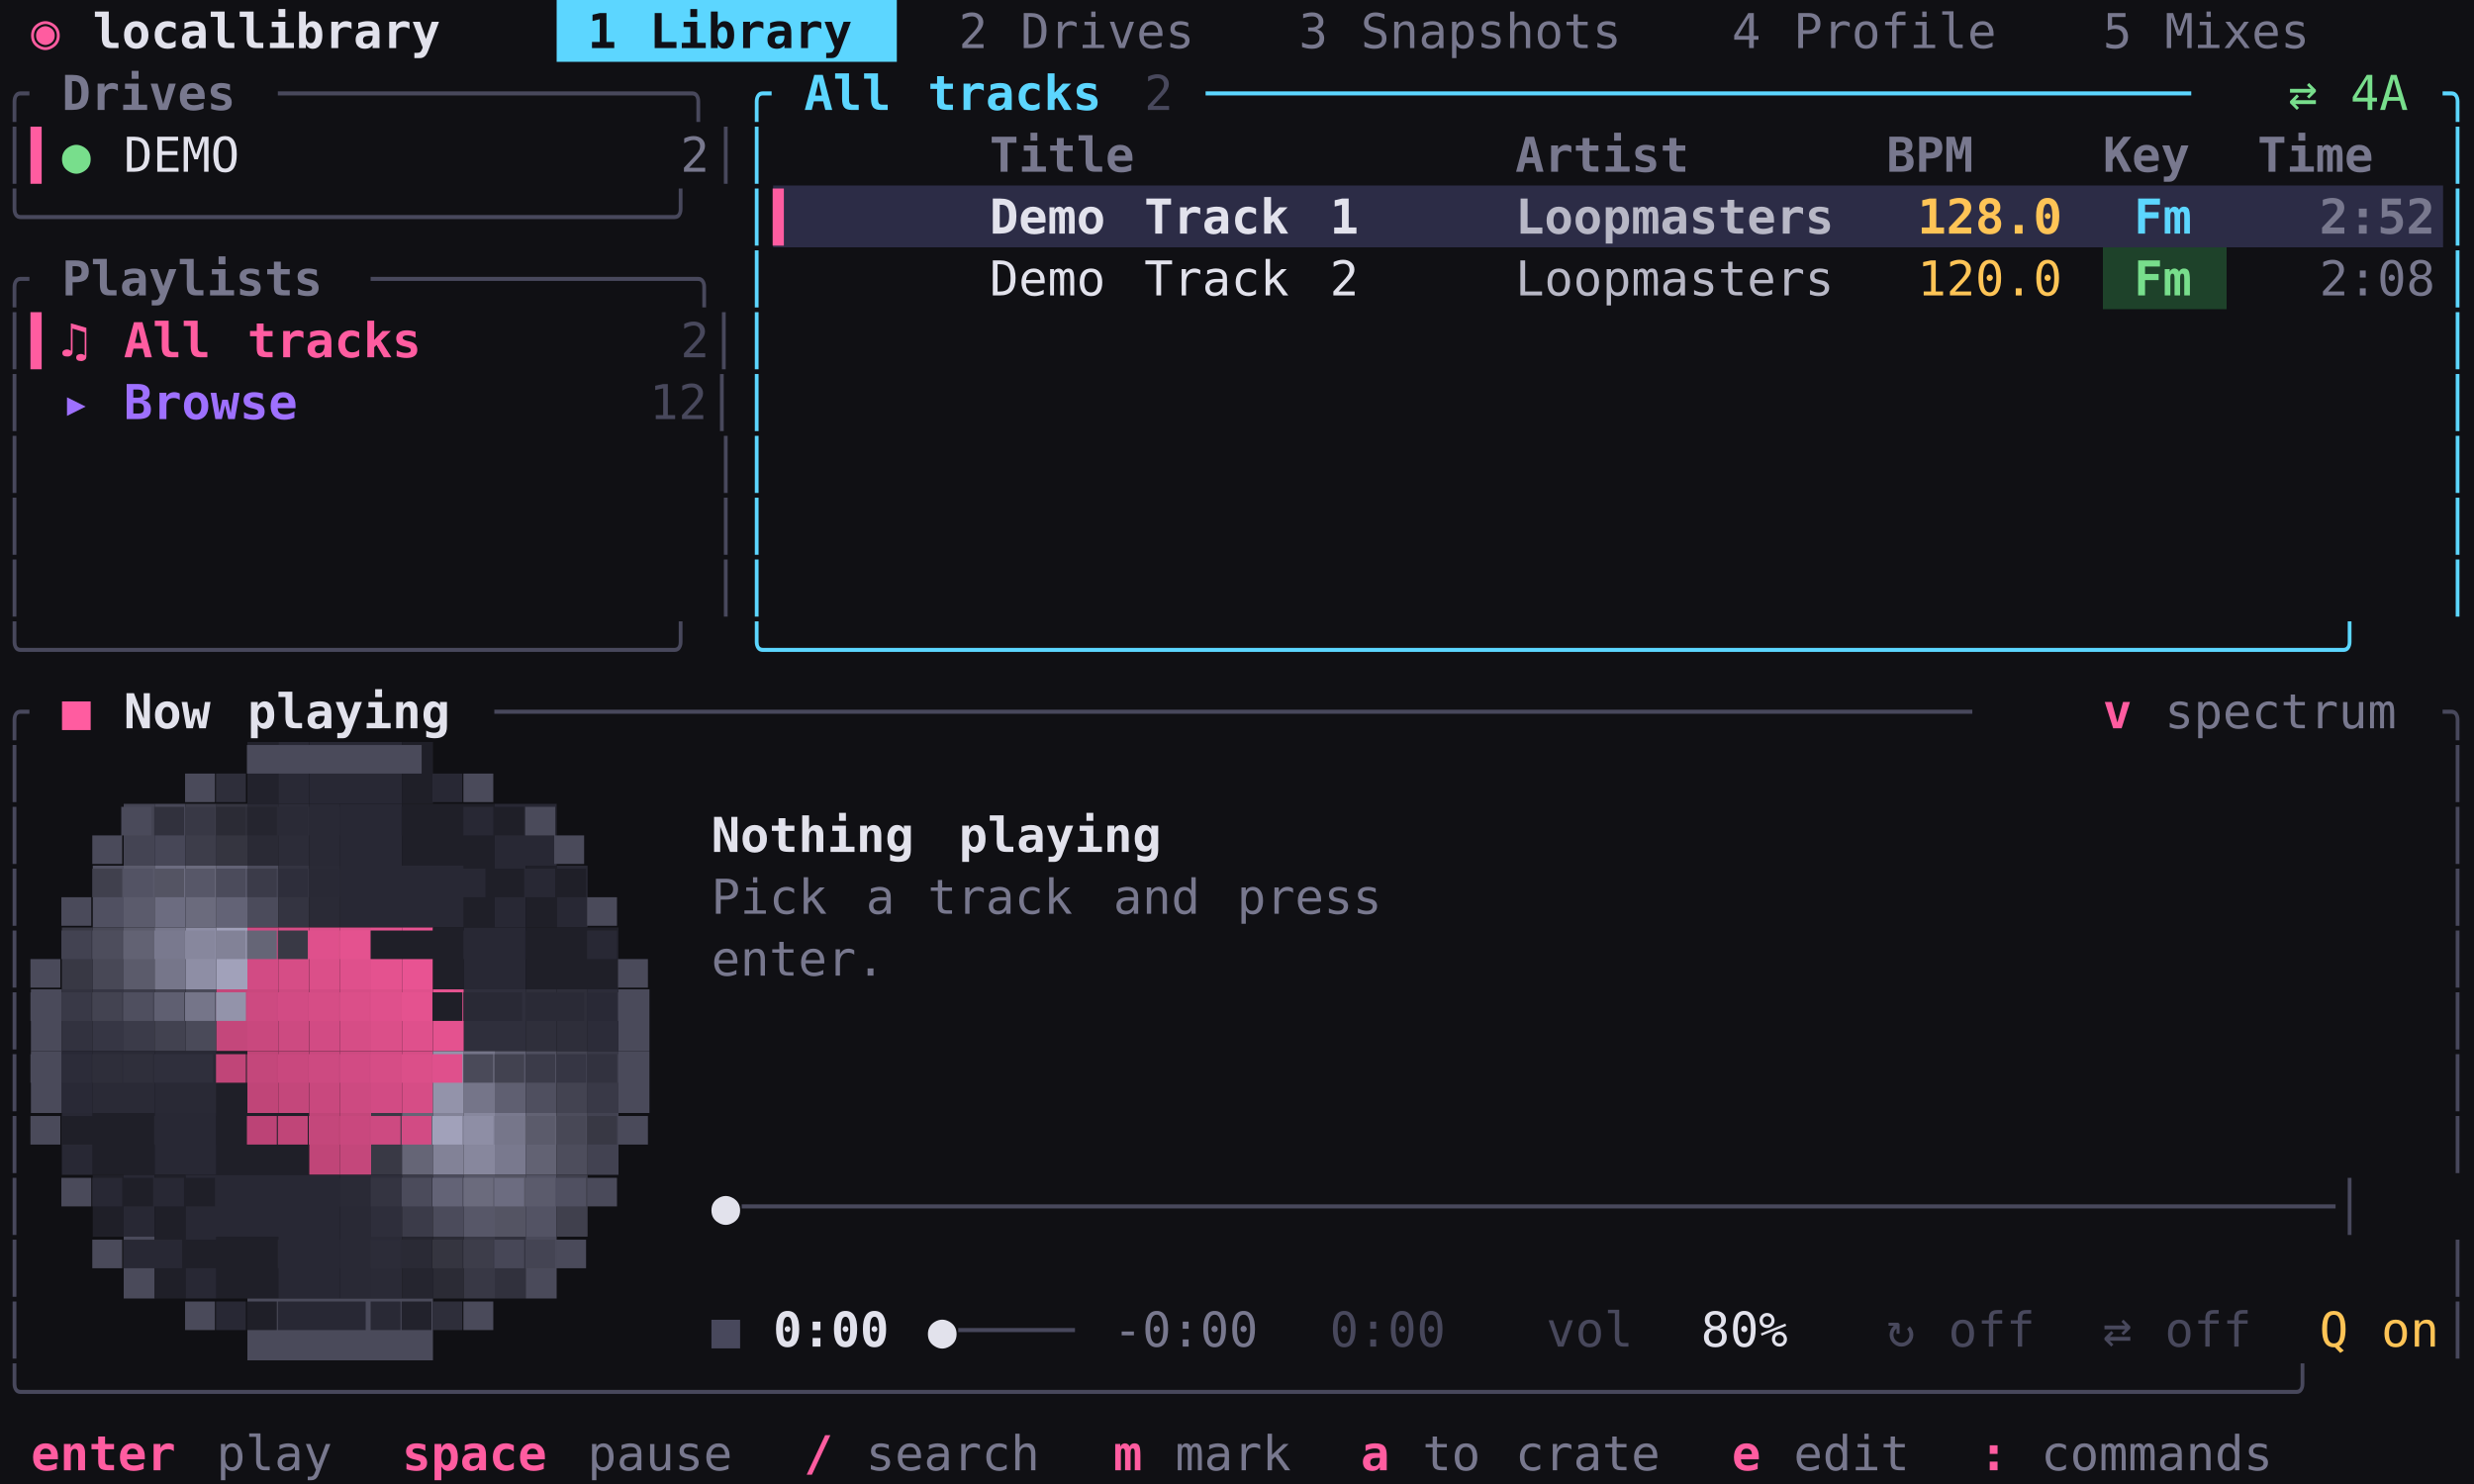
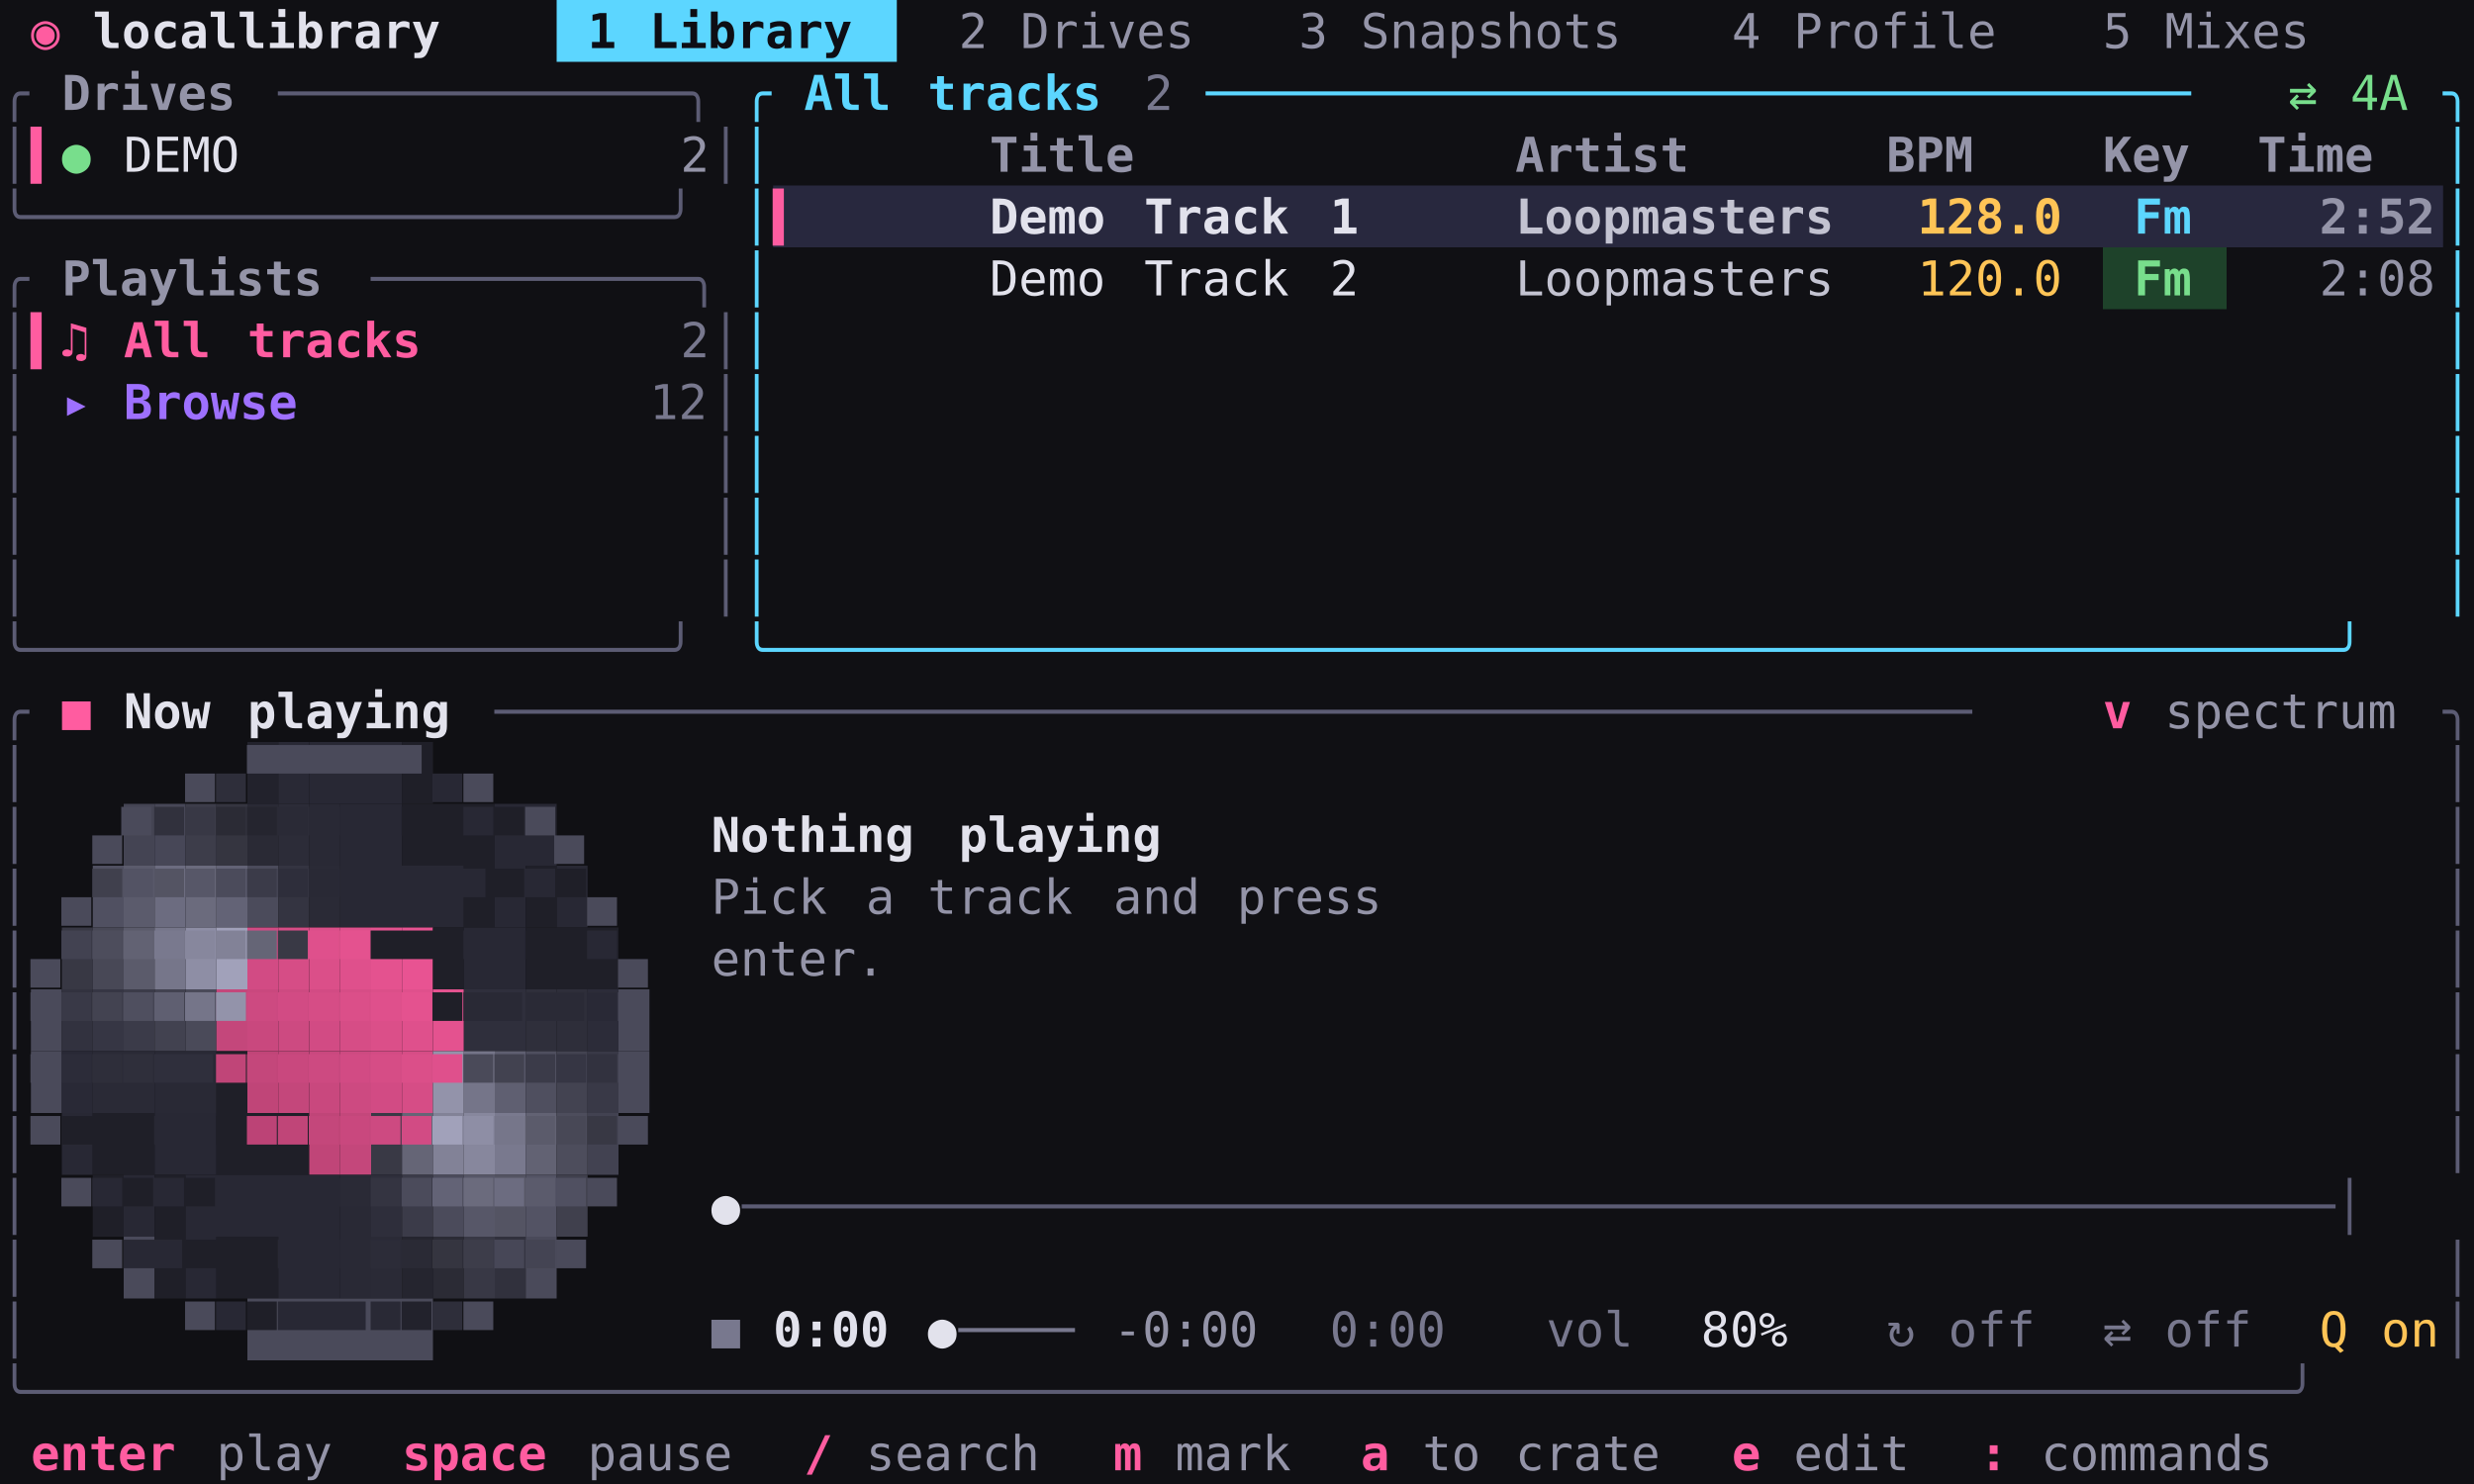
<svg xmlns="http://www.w3.org/2000/svg" viewBox="0 0 720 432" width="720" height="432" font-family="ui-monospace, Menlo, Consolas, monospace" font-size="14">
  <rect width="720" height="432" fill="#101014" />
  <rect x="162" y="0" width="99" height="18" fill="#5cd6ff" />
  <text x="9" y="14" fill="#ff5ca0" font-weight="bold">◉</text>
  <text x="27 36 45 54 63 72 81 90 99 108 117 126" y="14" fill="#e2e2ec" font-weight="bold">locallibrary</text>
-   <text x="171" y="14" fill="#101016" font-weight="bold">1</text>
-   <text x="189 198 207 216 225 234 243" y="14" fill="#101016" font-weight="bold">Library</text>
-   <text x="279" y="14" fill="#78788e">2</text>
-   <text x="297 306 315 324 333 342" y="14" fill="#78788e">Drives</text>
-   <text x="378" y="14" fill="#78788e">3</text>
-   <text x="396 405 414 423 432 441 450 459 468" y="14" fill="#78788e">Snapshots</text>
-   <text x="504" y="14" fill="#78788e">4</text>
-   <text x="522 531 540 549 558 567 576" y="14" fill="#78788e">Profile</text>
-   <text x="612" y="14" fill="#78788e">5</text>
-   <text x="630 639 648 657 666" y="14" fill="#78788e">Mixes</text>
-   <text x="0" y="32" fill="#48485c">╭</text>
-   <text x="18 27 36 45 54 63" y="32" fill="#78788e" font-weight="bold">Drives</text>
-   <text x="81 90 99 108 117 126 135 144 153 162 171 180 189 198 207" y="32" fill="#48485c">──────────────╮</text>
+   <text x="171" y="14" fill="#0e0e14" font-weight="bold">1</text>
+   <text x="189 198 207 216 225 234 243" y="14" fill="#0e0e14" font-weight="bold">Library</text>
+   <text x="279" y="14" fill="#9494a8">2</text>
+   <text x="297 306 315 324 333 342" y="14" fill="#9494a8">Drives</text>
+   <text x="378" y="14" fill="#9494a8">3</text>
+   <text x="396 405 414 423 432 441 450 459 468" y="14" fill="#9494a8">Snapshots</text>
+   <text x="504" y="14" fill="#9494a8">4</text>
+   <text x="522 531 540 549 558 567 576" y="14" fill="#9494a8">Profile</text>
+   <text x="612" y="14" fill="#9494a8">5</text>
+   <text x="630 639 648 657 666" y="14" fill="#9494a8">Mixes</text>
+   <text x="0" y="32" fill="#5c5c74">╭</text>
+   <text x="18 27 36 45 54 63" y="32" fill="#9494a8" font-weight="bold">Drives</text>
+   <text x="81 90 99 108 117 126 135 144 153 162 171 180 189 198 207" y="32" fill="#5c5c74">──────────────╮</text>
  <text x="216" y="32" fill="#5cd6ff">╭</text>
  <text x="234 243 252" y="32" fill="#5cd6ff" font-weight="bold">All</text>
  <text x="270 279 288 297 306 315" y="32" fill="#5cd6ff" font-weight="bold">tracks</text>
-   <text x="333" y="32" fill="#48485c">2</text>
+   <text x="333" y="32" fill="#78788e">2</text>
  <text x="351 360 369 378 387 396 405 414 423 432 441 450 459 468 477 486 495 504 513 522 531 540 549 558 567 576 585 594 603 612 621 630 639 648" y="32" fill="#5cd6ff">──────────────────────────────────</text>
  <text x="666" y="32" fill="#78de8c">⇄</text>
  <text x="684 693" y="32" fill="#78de8c">4A</text>
  <text x="711" y="32" fill="#5cd6ff">╮</text>
-   <text x="0" y="50" fill="#48485c">│</text>
+   <text x="0" y="50" fill="#5c5c74">│</text>
  <text x="9" y="50" fill="#ff5ca0">▍</text>
  <text x="18" y="50" fill="#78de8c">●</text>
  <text x="36 45 54 63" y="50" fill="#e2e2ec">DEMO</text>
-   <text x="198" y="50" fill="#78788e">2</text>
-   <text x="207" y="50" fill="#48485c">│</text>
+   <text x="198" y="50" fill="#9494a8">2</text>
+   <text x="207" y="50" fill="#5c5c74">│</text>
  <text x="216" y="50" fill="#5cd6ff">│</text>
-   <text x="288 297 306 315 324" y="50" fill="#78788e" font-weight="bold">Title</text>
-   <text x="441 450 459 468 477 486" y="50" fill="#78788e" font-weight="bold">Artist</text>
-   <text x="549 558 567" y="50" fill="#78788e" font-weight="bold">BPM</text>
-   <text x="612 621 630" y="50" fill="#78788e" font-weight="bold">Key</text>
-   <text x="657 666 675 684" y="50" fill="#78788e" font-weight="bold">Time</text>
+   <text x="288 297 306 315 324" y="50" fill="#9494a8" font-weight="bold">Title</text>
+   <text x="441 450 459 468 477 486" y="50" fill="#9494a8" font-weight="bold">Artist</text>
+   <text x="549 558 567" y="50" fill="#9494a8" font-weight="bold">BPM</text>
+   <text x="612 621 630" y="50" fill="#9494a8" font-weight="bold">Key</text>
+   <text x="657 666 675 684" y="50" fill="#9494a8" font-weight="bold">Time</text>
  <text x="711" y="50" fill="#5cd6ff">│</text>
-   <rect x="225" y="54" width="486" height="18" fill="#2c2c46" />
-   <text x="0 9 18 27 36 45 54 63 72 81 90 99 108 117 126 135 144 153 162 171 180 189 198 207" y="68" fill="#48485c">╰──────────────────────╯</text>
+   <rect x="225" y="54" width="486" height="18" fill="#28283e" />
+   <text x="0 9 18 27 36 45 54 63 72 81 90 99 108 117 126 135 144 153 162 171 180 189 198 207" y="68" fill="#5c5c74">╰──────────────────────╯</text>
  <text x="216" y="68" fill="#5cd6ff">│</text>
  <text x="225" y="68" fill="#ff5ca0" font-weight="bold">▍</text>
  <text x="288 297 306 315" y="68" fill="#e2e2ec" font-weight="bold">Demo</text>
  <text x="333 342 351 360 369" y="68" fill="#e2e2ec" font-weight="bold">Track</text>
  <text x="387" y="68" fill="#e2e2ec" font-weight="bold">1</text>
-   <text x="441 450 459 468 477 486 495 504 513 522 531" y="68" fill="#b8b8c6" font-weight="bold">Loopmasters</text>
+   <text x="441 450 459 468 477 486 495 504 513 522 531" y="68" fill="#c3c3d1" font-weight="bold">Loopmasters</text>
  <text x="558 567 576 585 594" y="68" fill="#ffc456" font-weight="bold">128.0</text>
  <text x="621 630" y="68" fill="#5cd6ff" font-weight="bold">Fm</text>
-   <text x="675 684 693 702" y="68" fill="#78788e" font-weight="bold">2:52</text>
+   <text x="675 684 693 702" y="68" fill="#9494a8" font-weight="bold">2:52</text>
  <text x="711" y="68" fill="#5cd6ff">│</text>
  <rect x="612" y="72" width="36" height="18" fill="#1e422a" />
-   <text x="0" y="86" fill="#48485c">╭</text>
-   <text x="18 27 36 45 54 63 72 81 90" y="86" fill="#78788e" font-weight="bold">Playlists</text>
-   <text x="108 117 126 135 144 153 162 171 180 189 198 207" y="86" fill="#48485c">───────────╮</text>
+   <text x="0" y="86" fill="#5c5c74">╭</text>
+   <text x="18 27 36 45 54 63 72 81 90" y="86" fill="#9494a8" font-weight="bold">Playlists</text>
+   <text x="108 117 126 135 144 153 162 171 180 189 198 207" y="86" fill="#5c5c74">───────────╮</text>
  <text x="216" y="86" fill="#5cd6ff">│</text>
  <text x="288 297 306 315" y="86" fill="#e2e2ec">Demo</text>
  <text x="333 342 351 360 369" y="86" fill="#e2e2ec">Track</text>
  <text x="387" y="86" fill="#e2e2ec">2</text>
-   <text x="441 450 459 468 477 486 495 504 513 522 531" y="86" fill="#b8b8c6">Loopmasters</text>
+   <text x="441 450 459 468 477 486 495 504 513 522 531" y="86" fill="#c3c3d1">Loopmasters</text>
  <text x="558 567 576 585 594" y="86" fill="#ffc456">120.0</text>
  <text x="621 630" y="86" fill="#78de8c" font-weight="bold">Fm</text>
-   <text x="675 684 693 702" y="86" fill="#78788e">2:08</text>
+   <text x="675 684 693 702" y="86" fill="#9494a8">2:08</text>
  <text x="711" y="86" fill="#5cd6ff">│</text>
-   <text x="0" y="104" fill="#48485c">│</text>
+   <text x="0" y="104" fill="#5c5c74">│</text>
  <text x="9 18" y="104" fill="#ff5ca0">▍♫</text>
  <text x="36 45 54" y="104" fill="#ff5ca0" font-weight="bold">All</text>
  <text x="72 81 90 99 108 117" y="104" fill="#ff5ca0" font-weight="bold">tracks</text>
-   <text x="198 207" y="104" fill="#48485c">2│</text>
+   <text x="198" y="104" fill="#78788e">2</text>
+   <text x="207" y="104" fill="#5c5c74">│</text>
  <text x="216" y="104" fill="#5cd6ff">│</text>
  <text x="711" y="104" fill="#5cd6ff">│</text>
-   <text x="0" y="122" fill="#48485c">│</text>
+   <text x="0" y="122" fill="#5c5c74">│</text>
  <text x="18" y="122" fill="#9e70ff">▸</text>
  <text x="36 45 54 63 72 81" y="122" fill="#9e70ff" font-weight="bold">Browse</text>
-   <text x="189 198 207" y="122" fill="#48485c">12│</text>
+   <text x="189 198" y="122" fill="#78788e">12</text>
+   <text x="207" y="122" fill="#5c5c74">│</text>
  <text x="216" y="122" fill="#5cd6ff">│</text>
  <text x="711" y="122" fill="#5cd6ff">│</text>
-   <text x="0" y="140" fill="#48485c">│</text>
-   <text x="207" y="140" fill="#48485c">│</text>
+   <text x="0" y="140" fill="#5c5c74">│</text>
+   <text x="207" y="140" fill="#5c5c74">│</text>
  <text x="216" y="140" fill="#5cd6ff">│</text>
  <text x="711" y="140" fill="#5cd6ff">│</text>
-   <text x="0" y="158" fill="#48485c">│</text>
-   <text x="207" y="158" fill="#48485c">│</text>
+   <text x="0" y="158" fill="#5c5c74">│</text>
+   <text x="207" y="158" fill="#5c5c74">│</text>
  <text x="216" y="158" fill="#5cd6ff">│</text>
  <text x="711" y="158" fill="#5cd6ff">│</text>
-   <text x="0" y="176" fill="#48485c">│</text>
-   <text x="207" y="176" fill="#48485c">│</text>
+   <text x="0" y="176" fill="#5c5c74">│</text>
+   <text x="207" y="176" fill="#5c5c74">│</text>
  <text x="216" y="176" fill="#5cd6ff">│</text>
  <text x="711" y="176" fill="#5cd6ff">│</text>
-   <text x="0 9 18 27 36 45 54 63 72 81 90 99 108 117 126 135 144 153 162 171 180 189 198 207" y="194" fill="#48485c">╰──────────────────────╯</text>
+   <text x="0 9 18 27 36 45 54 63 72 81 90 99 108 117 126 135 144 153 162 171 180 189 198 207" y="194" fill="#5c5c74">╰──────────────────────╯</text>
  <text x="216 225 234 243 252 261 270 279 288 297 306 315 324 333 342 351 360 369 378 387 396 405 414 423 432 441 450 459 468 477 486 495 504 513 522 531 540 549 558 567 576 585 594 603 612 621 630 639 648 657 666 675 684 693 702 711" y="194" fill="#5cd6ff">╰──────────────────────────────────────────────────────╯</text>
-   <text x="0" y="212" fill="#48485c">╭</text>
+   <text x="0" y="212" fill="#5c5c74">╭</text>
  <text x="18" y="212" fill="#ff5ca0" font-weight="bold">■</text>
  <text x="36 45 54" y="212" fill="#e2e2ec" font-weight="bold">Now</text>
  <text x="72 81 90 99 108 117 126" y="212" fill="#e2e2ec" font-weight="bold">playing</text>
-   <text x="144 153 162 171 180 189 198 207 216 225 234 243 252 261 270 279 288 297 306 315 324 333 342 351 360 369 378 387 396 405 414 423 432 441 450 459 468 477 486 495 504 513 522 531 540 549 558 567 576 585 594" y="212" fill="#48485c">───────────────────────────────────────────────────</text>
+   <text x="144 153 162 171 180 189 198 207 216 225 234 243 252 261 270 279 288 297 306 315 324 333 342 351 360 369 378 387 396 405 414 423 432 441 450 459 468 477 486 495 504 513 522 531 540 549 558 567 576 585 594" y="212" fill="#5c5c74">───────────────────────────────────────────────────</text>
  <text x="612" y="212" fill="#ff5ca0" font-weight="bold">v</text>
-   <text x="630 639 648 657 666 675 684 693" y="212" fill="#78788e">spectrum</text>
-   <text x="711" y="212" fill="#48485c">╮</text>
+   <text x="630 639 648 657 666 675 684 693" y="212" fill="#9494a8">spectrum</text>
+   <text x="711" y="212" fill="#5c5c74">╮</text>
  <rect x="72" y="216" width="9" height="18" fill="#22222c" />
  <rect x="81" y="216" width="9" height="18" fill="#292935" />
  <rect x="90" y="216" width="27" height="18" fill="#282834" />
  <rect x="117" y="216" width="9" height="18" fill="#1f1f28" />
-   <text x="0" y="230" fill="#48485c">│</text>
+   <text x="0" y="230" fill="#5c5c74">│</text>
  <text x="54" y="230" fill="#4a4a5a">▄</text>
  <text x="63" y="230" fill="#2e2e3a">▄</text>
  <text x="72 81 90 99 108 117" y="230" fill="#4a4a5a">▀▀▀▀▀▀</text>
  <text x="126" y="230" fill="#282834">▄</text>
  <text x="135" y="230" fill="#4a4a5a">▄</text>
-   <text x="711" y="230" fill="#48485c">│</text>
+   <text x="711" y="230" fill="#5c5c74">│</text>
  <rect x="36" y="234" width="9" height="18" fill="#444453" />
  <rect x="45" y="234" width="9" height="18" fill="#474757" />
  <rect x="54" y="234" width="9" height="18" fill="#3d3d4a" />
  <rect x="63" y="234" width="9" height="18" fill="#353540" />
  <rect x="72" y="234" width="9" height="18" fill="#2a2a35" />
  <rect x="81" y="234" width="9" height="18" fill="#2c2c38" />
  <rect x="90" y="234" width="9" height="18" fill="#292935" />
  <rect x="99" y="234" width="18" height="18" fill="#282834" />
  <rect x="117" y="234" width="27" height="18" fill="#1f1f28" />
  <rect x="144" y="234" width="18" height="18" fill="#282834" />
-   <text x="0" y="248" fill="#48485c">│</text>
+   <text x="0" y="248" fill="#5c5c74">│</text>
  <text x="27 36" y="248" fill="#4a4a5a">▄▀</text>
  <text x="45" y="248" fill="#31313d">▀</text>
  <text x="54" y="248" fill="#383845">▀</text>
  <text x="63" y="248" fill="#2b2b35">▀</text>
  <text x="72" y="248" fill="#25252f">▀</text>
  <text x="81" y="248" fill="#2a2a36">▀</text>
  <text x="90" y="248" fill="#292935">▀</text>
  <text x="99 108" y="248" fill="#282834">▀▀</text>
  <text x="117 126" y="248" fill="#1f1f28">▀▀</text>
  <text x="135" y="248" fill="#282834">▀</text>
  <text x="144" y="248" fill="#1f1f28">▀</text>
  <text x="153 162" y="248" fill="#4a4a5a">▀▄</text>
  <text x="207 216 225 234 243 252 261" y="248" fill="#e2e2ec" font-weight="bold">Nothing</text>
  <text x="279 288 297 306 315 324 333" y="248" fill="#e2e2ec" font-weight="bold">playing</text>
-   <text x="711" y="248" fill="#48485c">│</text>
+   <text x="711" y="248" fill="#5c5c74">│</text>
  <rect x="27" y="252" width="9" height="18" fill="#505061" />
  <rect x="36" y="252" width="9" height="18" fill="#5b5b6c" />
  <rect x="45" y="252" width="9" height="18" fill="#6c6c80" />
  <rect x="54" y="252" width="9" height="18" fill="#6b6b7d" />
  <rect x="63" y="252" width="9" height="18" fill="#636376" />
  <rect x="72" y="252" width="9" height="18" fill="#4b4b5b" />
  <rect x="81" y="252" width="9" height="18" fill="#343441" />
  <rect x="90" y="252" width="9" height="18" fill="#2a2a36" />
  <rect x="99" y="252" width="36" height="18" fill="#282834" />
  <rect x="135" y="252" width="9" height="18" fill="#1f1f28" />
  <rect x="144" y="252" width="9" height="18" fill="#282834" />
  <rect x="153" y="252" width="9" height="18" fill="#1f1f28" />
  <rect x="162" y="252" width="9" height="18" fill="#282834" />
-   <text x="0" y="266" fill="#48485c">│</text>
+   <text x="0" y="266" fill="#5c5c74">│</text>
  <text x="18" y="266" fill="#4a4a5a">▄</text>
  <text x="27" y="266" fill="#40404d">▀</text>
  <text x="36" y="266" fill="#535364">▀</text>
  <text x="45" y="266" fill="#545463">▀</text>
  <text x="54" y="266" fill="#575768">▀</text>
  <text x="63" y="266" fill="#4b4b5b">▀</text>
  <text x="72" y="266" fill="#3b3b49">▀</text>
  <text x="81" y="266" fill="#2e2e3b">▀</text>
  <text x="90" y="266" fill="#292935">▀</text>
  <text x="99 108 117 126 135" y="266" fill="#282834">▀▀▀▀▀</text>
  <text x="144" y="266" fill="#1f1f28">▀</text>
  <text x="153" y="266" fill="#282834">▀</text>
  <text x="162" y="266" fill="#1f1f28">▀</text>
  <text x="171" y="266" fill="#4a4a5a">▄</text>
-   <text x="207 216 225 234" y="266" fill="#78788e">Pick</text>
-   <text x="252" y="266" fill="#78788e">a</text>
-   <text x="270 279 288 297 306" y="266" fill="#78788e">track</text>
-   <text x="324 333 342" y="266" fill="#78788e">and</text>
-   <text x="360 369 378 387 396" y="266" fill="#78788e">press</text>
-   <text x="711" y="266" fill="#48485c">│</text>
+   <text x="207 216 225 234" y="266" fill="#9494a8">Pick</text>
+   <text x="252" y="266" fill="#9494a8">a</text>
+   <text x="270 279 288 297 306" y="266" fill="#9494a8">track</text>
+   <text x="324 333 342" y="266" fill="#9494a8">and</text>
+   <text x="360 369 378 387 396" y="266" fill="#9494a8">press</text>
+   <text x="711" y="266" fill="#5c5c74">│</text>
  <rect x="18" y="270" width="9" height="18" fill="#383844" />
  <rect x="27" y="270" width="9" height="18" fill="#484856" />
  <rect x="36" y="270" width="9" height="18" fill="#5b5b6b" />
  <rect x="45" y="270" width="9" height="18" fill="#76768a" />
  <rect x="54" y="270" width="9" height="18" fill="#8e8ea5" />
  <rect x="63" y="270" width="9" height="18" fill="#a1a1ba" />
  <rect x="72" y="270" width="9" height="18" fill="#d24b84" />
  <rect x="81" y="270" width="9" height="18" fill="#d64d86" />
  <rect x="90" y="270" width="9" height="18" fill="#db4f89" />
  <rect x="99" y="270" width="9" height="18" fill="#df508c" />
  <rect x="108" y="270" width="9" height="18" fill="#e4528f" />
  <rect x="117" y="270" width="9" height="18" fill="#e85392" />
  <rect x="126" y="270" width="9" height="18" fill="#1f1f28" />
  <rect x="135" y="270" width="18" height="18" fill="#282834" />
  <rect x="153" y="270" width="27" height="18" fill="#1f1f28" />
-   <text x="0" y="284" fill="#48485c">│</text>
+   <text x="0" y="284" fill="#5c5c74">│</text>
  <text x="9" y="284" fill="#4a4a5a">▄</text>
  <text x="18" y="284" fill="#424251">▀</text>
  <text x="27" y="284" fill="#4d4d5c">▀</text>
  <text x="36" y="284" fill="#626273">▀</text>
  <text x="45" y="284" fill="#79798e">▀</text>
  <text x="54" y="284" fill="#87879d">▀</text>
  <text x="63" y="284" fill="#828297">▀</text>
  <text x="72" y="284" fill="#656576">▀</text>
  <text x="81" y="284" fill="#393945">▀</text>
  <text x="90" y="284" fill="#df508c">▀</text>
  <text x="99" y="284" fill="#e4528f">▀</text>
  <text x="108 117 126" y="284" fill="#1f1f28">▀▀▀</text>
  <text x="135 144" y="284" fill="#282834">▀▀</text>
  <text x="153 162" y="284" fill="#1f1f28">▀▀</text>
  <text x="171" y="284" fill="#282834">▀</text>
  <text x="180" y="284" fill="#4a4a5a">▄</text>
-   <text x="207 216 225 234 243 252" y="284" fill="#78788e">enter.</text>
-   <text x="711" y="284" fill="#48485c">│</text>
+   <text x="207 216 225 234 243 252" y="284" fill="#9494a8">enter.</text>
+   <text x="711" y="284" fill="#5c5c74">│</text>
  <rect x="9" y="288" width="9" height="18" fill="#4a4a5a" />
  <rect x="18" y="288" width="9" height="18" fill="#32323f" />
  <rect x="27" y="288" width="9" height="18" fill="#363644" />
  <rect x="36" y="288" width="9" height="18" fill="#3b3b49" />
  <rect x="45" y="288" width="9" height="18" fill="#424250" />
  <rect x="54" y="288" width="9" height="18" fill="#4a4a59" />
  <rect x="63" y="288" width="9" height="18" fill="#c4477b" />
  <rect x="72" y="288" width="9" height="18" fill="#c9487e" />
  <rect x="81" y="288" width="9" height="18" fill="#cd4a81" />
  <rect x="90" y="288" width="9" height="18" fill="#d24b84" />
  <rect x="99" y="288" width="9" height="18" fill="#d64d86" />
  <rect x="108" y="288" width="9" height="18" fill="#db4f89" />
  <rect x="117" y="288" width="9" height="18" fill="#df508c" />
  <rect x="126" y="288" width="9" height="18" fill="#e4528f" />
  <rect x="135" y="288" width="18" height="18" fill="#2f2f3c" />
  <rect x="153" y="288" width="9" height="18" fill="#2f2f3b" />
  <rect x="162" y="288" width="9" height="18" fill="#2e2e3a" />
  <rect x="171" y="288" width="9" height="18" fill="#2c2c39" />
  <rect x="180" y="288" width="9" height="18" fill="#4a4a5a" />
-   <text x="0" y="302" fill="#48485c">│</text>
+   <text x="0" y="302" fill="#5c5c74">│</text>
  <text x="9" y="302" fill="#4a4a5a">▀</text>
  <text x="18" y="302" fill="#393947">▀</text>
  <text x="27" y="302" fill="#434351">▀</text>
  <text x="36" y="302" fill="#4f4f5f">▀</text>
  <text x="45" y="302" fill="#5f5f71">▀</text>
  <text x="54" y="302" fill="#757589">▀</text>
  <text x="63" y="302" fill="#9393aa">▀</text>
  <text x="72" y="302" fill="#cd4a81">▀</text>
  <text x="81" y="302" fill="#d24b84">▀</text>
  <text x="90" y="302" fill="#d64d86">▀</text>
  <text x="99" y="302" fill="#db4f89">▀</text>
  <text x="108" y="302" fill="#df508c">▀</text>
  <text x="117" y="302" fill="#e4528f">▀</text>
  <text x="126" y="302" fill="#1f1f28">▀</text>
  <text x="135 144" y="302" fill="#292935">▀▀</text>
  <text x="153 162" y="302" fill="#2a2a36">▀▀</text>
  <text x="171" y="302" fill="#292936">▀</text>
  <text x="180" y="302" fill="#4a4a5a">▀</text>
-   <text x="711" y="302" fill="#48485c">│</text>
+   <text x="711" y="302" fill="#5c5c74">│</text>
  <rect x="9" y="306" width="9" height="18" fill="#4a4a5a" />
  <rect x="18" y="306" width="9" height="18" fill="#292936" />
  <rect x="27" y="306" width="18" height="18" fill="#2a2a36" />
  <rect x="45" y="306" width="18" height="18" fill="#292935" />
  <rect x="63" y="306" width="9" height="18" fill="#1f1f28" />
  <rect x="72" y="306" width="9" height="18" fill="#c04578" />
  <rect x="81" y="306" width="9" height="18" fill="#c4477b" />
  <rect x="90" y="306" width="9" height="18" fill="#c9487e" />
  <rect x="99" y="306" width="9" height="18" fill="#cd4a81" />
  <rect x="108" y="306" width="9" height="18" fill="#d24b84" />
  <rect x="117" y="306" width="9" height="18" fill="#d64d86" />
  <rect x="126" y="306" width="9" height="18" fill="#9393aa" />
  <rect x="135" y="306" width="9" height="18" fill="#757589" />
  <rect x="144" y="306" width="9" height="18" fill="#5f5f71" />
  <rect x="153" y="306" width="9" height="18" fill="#4f4f5f" />
  <rect x="162" y="306" width="9" height="18" fill="#434351" />
  <rect x="171" y="306" width="9" height="18" fill="#393947" />
  <rect x="180" y="306" width="9" height="18" fill="#4a4a5a" />
-   <text x="0" y="320" fill="#48485c">│</text>
+   <text x="0" y="320" fill="#5c5c74">│</text>
  <text x="9" y="320" fill="#4a4a5a">▀</text>
  <text x="18" y="320" fill="#2c2c39">▀</text>
  <text x="27" y="320" fill="#2e2e3a">▀</text>
  <text x="36" y="320" fill="#2f2f3b">▀</text>
  <text x="45 54" y="320" fill="#2f2f3c">▀▀</text>
  <text x="63" y="320" fill="#c04578">▀</text>
  <text x="72" y="320" fill="#c4477b">▀</text>
  <text x="81" y="320" fill="#c9487e">▀</text>
  <text x="90" y="320" fill="#cd4a81">▀</text>
  <text x="99" y="320" fill="#d24b84">▀</text>
  <text x="108" y="320" fill="#d64d86">▀</text>
  <text x="117" y="320" fill="#db4f89">▀</text>
  <text x="126" y="320" fill="#df508c">▀</text>
  <text x="135" y="320" fill="#4a4a59">▀</text>
  <text x="144" y="320" fill="#424250">▀</text>
  <text x="153" y="320" fill="#3b3b49">▀</text>
  <text x="162" y="320" fill="#363644">▀</text>
  <text x="171" y="320" fill="#32323f">▀</text>
  <text x="180" y="320" fill="#4a4a5a">▀</text>
-   <text x="711" y="320" fill="#48485c">│</text>
+   <text x="711" y="320" fill="#5c5c74">│</text>
  <rect x="18" y="324" width="9" height="18" fill="#282834" />
  <rect x="27" y="324" width="18" height="18" fill="#1f1f28" />
  <rect x="45" y="324" width="18" height="18" fill="#282834" />
  <rect x="63" y="324" width="27" height="18" fill="#1f1f28" />
  <rect x="90" y="324" width="9" height="18" fill="#c04578" />
  <rect x="99" y="324" width="9" height="18" fill="#c4477b" />
  <rect x="108" y="324" width="9" height="18" fill="#393945" />
  <rect x="117" y="324" width="9" height="18" fill="#656576" />
  <rect x="126" y="324" width="9" height="18" fill="#828297" />
  <rect x="135" y="324" width="9" height="18" fill="#87879d" />
  <rect x="144" y="324" width="9" height="18" fill="#79798e" />
  <rect x="153" y="324" width="9" height="18" fill="#626273" />
  <rect x="162" y="324" width="9" height="18" fill="#4d4d5c" />
  <rect x="171" y="324" width="9" height="18" fill="#424251" />
-   <text x="0" y="338" fill="#48485c">│</text>
+   <text x="0" y="338" fill="#5c5c74">│</text>
  <text x="9" y="338" fill="#4a4a5a">▀</text>
  <text x="18 27 36" y="338" fill="#1f1f28">▀▀▀</text>
  <text x="45 54" y="338" fill="#282834">▀▀</text>
  <text x="63" y="338" fill="#1f1f28">▀</text>
  <text x="72" y="338" fill="#bc4376">▀</text>
  <text x="81" y="338" fill="#c04578">▀</text>
  <text x="90" y="338" fill="#c4477b">▀</text>
  <text x="99" y="338" fill="#c9487e">▀</text>
  <text x="108" y="338" fill="#cd4a81">▀</text>
  <text x="117" y="338" fill="#d24b84">▀</text>
  <text x="126" y="338" fill="#a1a1ba">▀</text>
  <text x="135" y="338" fill="#8e8ea5">▀</text>
  <text x="144" y="338" fill="#76768a">▀</text>
  <text x="153" y="338" fill="#5b5b6b">▀</text>
  <text x="162" y="338" fill="#484856">▀</text>
  <text x="171" y="338" fill="#383844">▀</text>
  <text x="180" y="338" fill="#4a4a5a">▀</text>
-   <text x="711" y="338" fill="#48485c">│</text>
+   <text x="711" y="338" fill="#5c5c74">│</text>
  <rect x="27" y="342" width="9" height="18" fill="#1f1f28" />
  <rect x="36" y="342" width="9" height="18" fill="#282834" />
  <rect x="45" y="342" width="9" height="18" fill="#1f1f28" />
  <rect x="54" y="342" width="45" height="18" fill="#282834" />
  <rect x="99" y="342" width="9" height="18" fill="#292935" />
  <rect x="108" y="342" width="9" height="18" fill="#2e2e3b" />
  <rect x="117" y="342" width="9" height="18" fill="#3b3b49" />
  <rect x="126" y="342" width="9" height="18" fill="#4b4b5b" />
  <rect x="135" y="342" width="9" height="18" fill="#575768" />
  <rect x="144" y="342" width="9" height="18" fill="#545463" />
  <rect x="153" y="342" width="9" height="18" fill="#535364" />
  <rect x="162" y="342" width="9" height="18" fill="#40404d" />
-   <text x="0" y="356" fill="#48485c">│</text>
+   <text x="0" y="356" fill="#5c5c74">│</text>
  <text x="18" y="356" fill="#4a4a5a">▀</text>
  <text x="27" y="356" fill="#282834">▀</text>
  <text x="36" y="356" fill="#1f1f28">▀</text>
  <text x="45" y="356" fill="#282834">▀</text>
  <text x="54" y="356" fill="#1f1f28">▀</text>
  <text x="63 72 81 90" y="356" fill="#282834">▀▀▀▀</text>
  <text x="99" y="356" fill="#2a2a36">▀</text>
  <text x="108" y="356" fill="#343441">▀</text>
  <text x="117" y="356" fill="#4b4b5b">▀</text>
  <text x="126" y="356" fill="#636376">▀</text>
  <text x="135" y="356" fill="#6b6b7d">▀</text>
  <text x="144" y="356" fill="#6c6c80">▀</text>
  <text x="153" y="356" fill="#5b5b6c">▀</text>
  <text x="162" y="356" fill="#505061">▀</text>
  <text x="171" y="356" fill="#4a4a5a">▀</text>
  <text x="207" y="356" fill="#e2e2ec">●</text>
-   <text x="216 225 234 243 252 261 270 279 288 297 306 315 324 333 342 351 360 369 378 387 396 405 414 423 432 441 450 459 468 477 486 495 504 513 522 531 540 549 558 567 576 585 594 603 612 621 630 639 648 657 666 675 684 693 702 711" y="356" fill="#48485c">───────────────────────────────────────────────────────│</text>
+   <text x="216 225 234 243 252 261 270 279 288 297 306 315 324 333 342 351 360 369 378 387 396 405 414 423 432 441 450 459 468 477 486 495 504 513 522 531 540 549 558 567 576 585 594 603 612 621 630 639 648 657 666 675 684 693 702 711" y="356" fill="#5c5c74">───────────────────────────────────────────────────────│</text>
  <rect x="36" y="360" width="9" height="18" fill="#4a4a5a" />
  <rect x="45" y="360" width="9" height="18" fill="#1f1f28" />
  <rect x="54" y="360" width="9" height="18" fill="#282834" />
  <rect x="63" y="360" width="18" height="18" fill="#1f1f28" />
  <rect x="81" y="360" width="18" height="18" fill="#282834" />
  <rect x="99" y="360" width="9" height="18" fill="#292935" />
  <rect x="108" y="360" width="9" height="18" fill="#2a2a36" />
  <rect x="117" y="360" width="9" height="18" fill="#25252f" />
  <rect x="126" y="360" width="9" height="18" fill="#2b2b35" />
  <rect x="135" y="360" width="9" height="18" fill="#383845" />
  <rect x="144" y="360" width="9" height="18" fill="#31313d" />
  <rect x="153" y="360" width="9" height="18" fill="#4a4a5a" />
-   <text x="0" y="374" fill="#48485c">│</text>
+   <text x="0" y="374" fill="#5c5c74">│</text>
  <text x="27" y="374" fill="#4a4a5a">▀</text>
  <text x="36 45" y="374" fill="#282834">▀▀</text>
  <text x="54 63 72" y="374" fill="#1f1f28">▀▀▀</text>
  <text x="81 90" y="374" fill="#282834">▀▀</text>
  <text x="99" y="374" fill="#292935">▀</text>
  <text x="108" y="374" fill="#2c2c38">▀</text>
  <text x="117" y="374" fill="#2a2a35">▀</text>
  <text x="126" y="374" fill="#353540">▀</text>
  <text x="135" y="374" fill="#3d3d4a">▀</text>
  <text x="144" y="374" fill="#474757">▀</text>
  <text x="153" y="374" fill="#444453">▀</text>
  <text x="162" y="374" fill="#4a4a5a">▀</text>
-   <text x="711" y="374" fill="#48485c">│</text>
+   <text x="711" y="374" fill="#5c5c74">│</text>
  <rect x="72" y="378" width="54" height="18" fill="#4a4a5a" />
-   <text x="0" y="392" fill="#48485c">│</text>
+   <text x="0" y="392" fill="#5c5c74">│</text>
  <text x="54" y="392" fill="#4a4a5a">▀</text>
  <text x="63" y="392" fill="#282834">▀</text>
  <text x="72" y="392" fill="#1f1f28">▀</text>
  <text x="81 90 99" y="392" fill="#282834">▀▀▀</text>
  <text x="108" y="392" fill="#292935">▀</text>
  <text x="117" y="392" fill="#22222c">▀</text>
  <text x="126" y="392" fill="#2e2e3a">▀</text>
  <text x="135" y="392" fill="#4a4a5a">▀</text>
-   <text x="207" y="392" fill="#48485c">■</text>
+   <text x="207" y="392" fill="#78788e">■</text>
  <text x="225 234 243 252" y="392" fill="#e2e2ec" font-weight="bold">0:00</text>
  <text x="270" y="392" fill="#e2e2ec" font-weight="bold">●</text>
-   <text x="279 288 297 306" y="392" fill="#48485c">────</text>
-   <text x="324 333 342 351 360" y="392" fill="#78788e">-0:00</text>
-   <text x="387 396 405 414" y="392" fill="#48485c">0:00</text>
-   <text x="450 459 468" y="392" fill="#48485c">vol</text>
+   <text x="279 288 297 306" y="392" fill="#78788e">────</text>
+   <text x="324 333 342 351 360" y="392" fill="#9494a8">-0:00</text>
+   <text x="387 396 405 414" y="392" fill="#78788e">0:00</text>
+   <text x="450 459 468" y="392" fill="#78788e">vol</text>
  <text x="495 504 513" y="392" fill="#e2e2ec">80%</text>
-   <text x="549" y="392" fill="#48485c">↻</text>
-   <text x="567 576 585" y="392" fill="#48485c">off</text>
-   <text x="612" y="392" fill="#48485c">⇄</text>
-   <text x="630 639 648" y="392" fill="#48485c">off</text>
+   <text x="549" y="392" fill="#78788e">↻</text>
+   <text x="567 576 585" y="392" fill="#78788e">off</text>
+   <text x="612" y="392" fill="#78788e">⇄</text>
+   <text x="630 639 648" y="392" fill="#78788e">off</text>
  <text x="675" y="392" fill="#ffc456">Q</text>
  <text x="693 702" y="392" fill="#ffc456">on</text>
-   <text x="711" y="392" fill="#48485c">│</text>
-   <text x="0 9 18 27 36 45 54 63 72 81 90 99 108 117 126 135 144 153 162 171 180 189 198 207 216 225 234 243 252 261 270 279 288 297 306 315 324 333 342 351 360 369 378 387 396 405 414 423 432 441 450 459 468 477 486 495 504 513 522 531 540 549 558 567 576 585 594 603 612 621 630 639 648 657 666 675 684 693 702 711" y="410" fill="#48485c">╰──────────────────────────────────────────────────────────────────────────────╯</text>
+   <text x="711" y="392" fill="#5c5c74">│</text>
+   <text x="0 9 18 27 36 45 54 63 72 81 90 99 108 117 126 135 144 153 162 171 180 189 198 207 216 225 234 243 252 261 270 279 288 297 306 315 324 333 342 351 360 369 378 387 396 405 414 423 432 441 450 459 468 477 486 495 504 513 522 531 540 549 558 567 576 585 594 603 612 621 630 639 648 657 666 675 684 693 702 711" y="410" fill="#5c5c74">╰──────────────────────────────────────────────────────────────────────────────╯</text>
  <text x="9 18 27 36 45" y="428" fill="#ff5ca0" font-weight="bold">enter</text>
-   <text x="63 72 81 90" y="428" fill="#78788e">play</text>
+   <text x="63 72 81 90" y="428" fill="#9494a8">play</text>
  <text x="117 126 135 144 153" y="428" fill="#ff5ca0" font-weight="bold">space</text>
-   <text x="171 180 189 198 207" y="428" fill="#78788e">pause</text>
+   <text x="171 180 189 198 207" y="428" fill="#9494a8">pause</text>
  <text x="234" y="428" fill="#ff5ca0" font-weight="bold">/</text>
-   <text x="252 261 270 279 288 297" y="428" fill="#78788e">search</text>
+   <text x="252 261 270 279 288 297" y="428" fill="#9494a8">search</text>
  <text x="324" y="428" fill="#ff5ca0" font-weight="bold">m</text>
-   <text x="342 351 360 369" y="428" fill="#78788e">mark</text>
+   <text x="342 351 360 369" y="428" fill="#9494a8">mark</text>
  <text x="396" y="428" fill="#ff5ca0" font-weight="bold">a</text>
-   <text x="414 423" y="428" fill="#78788e">to</text>
-   <text x="441 450 459 468 477" y="428" fill="#78788e">crate</text>
+   <text x="414 423" y="428" fill="#9494a8">to</text>
+   <text x="441 450 459 468 477" y="428" fill="#9494a8">crate</text>
  <text x="504" y="428" fill="#ff5ca0" font-weight="bold">e</text>
-   <text x="522 531 540 549" y="428" fill="#78788e">edit</text>
+   <text x="522 531 540 549" y="428" fill="#9494a8">edit</text>
  <text x="576" y="428" fill="#ff5ca0" font-weight="bold">:</text>
-   <text x="594 603 612 621 630 639 648 657" y="428" fill="#78788e">commands</text>
+   <text x="594 603 612 621 630 639 648 657" y="428" fill="#9494a8">commands</text>
</svg>
